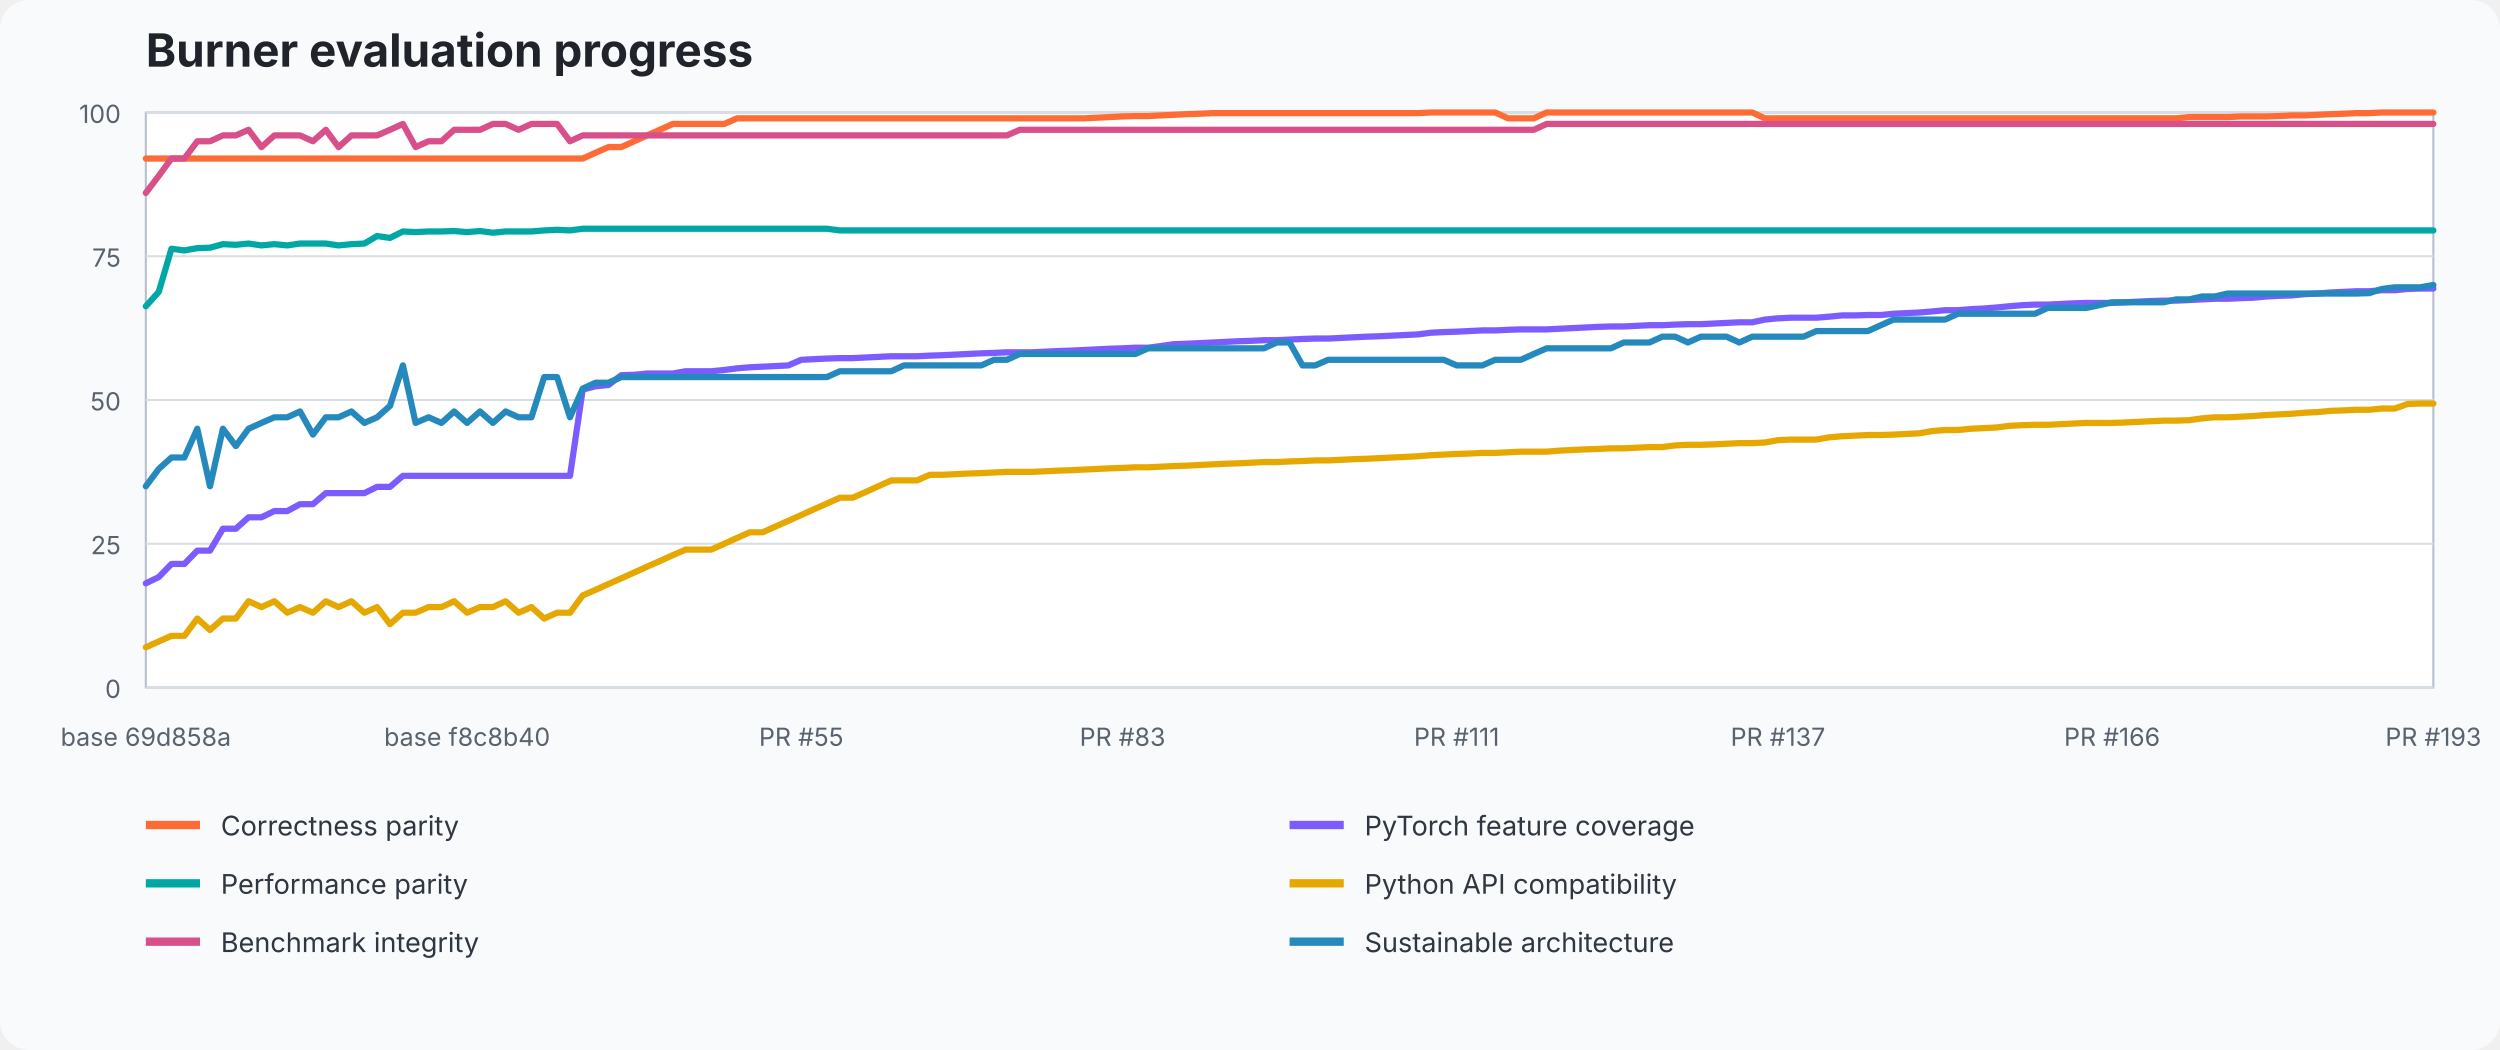
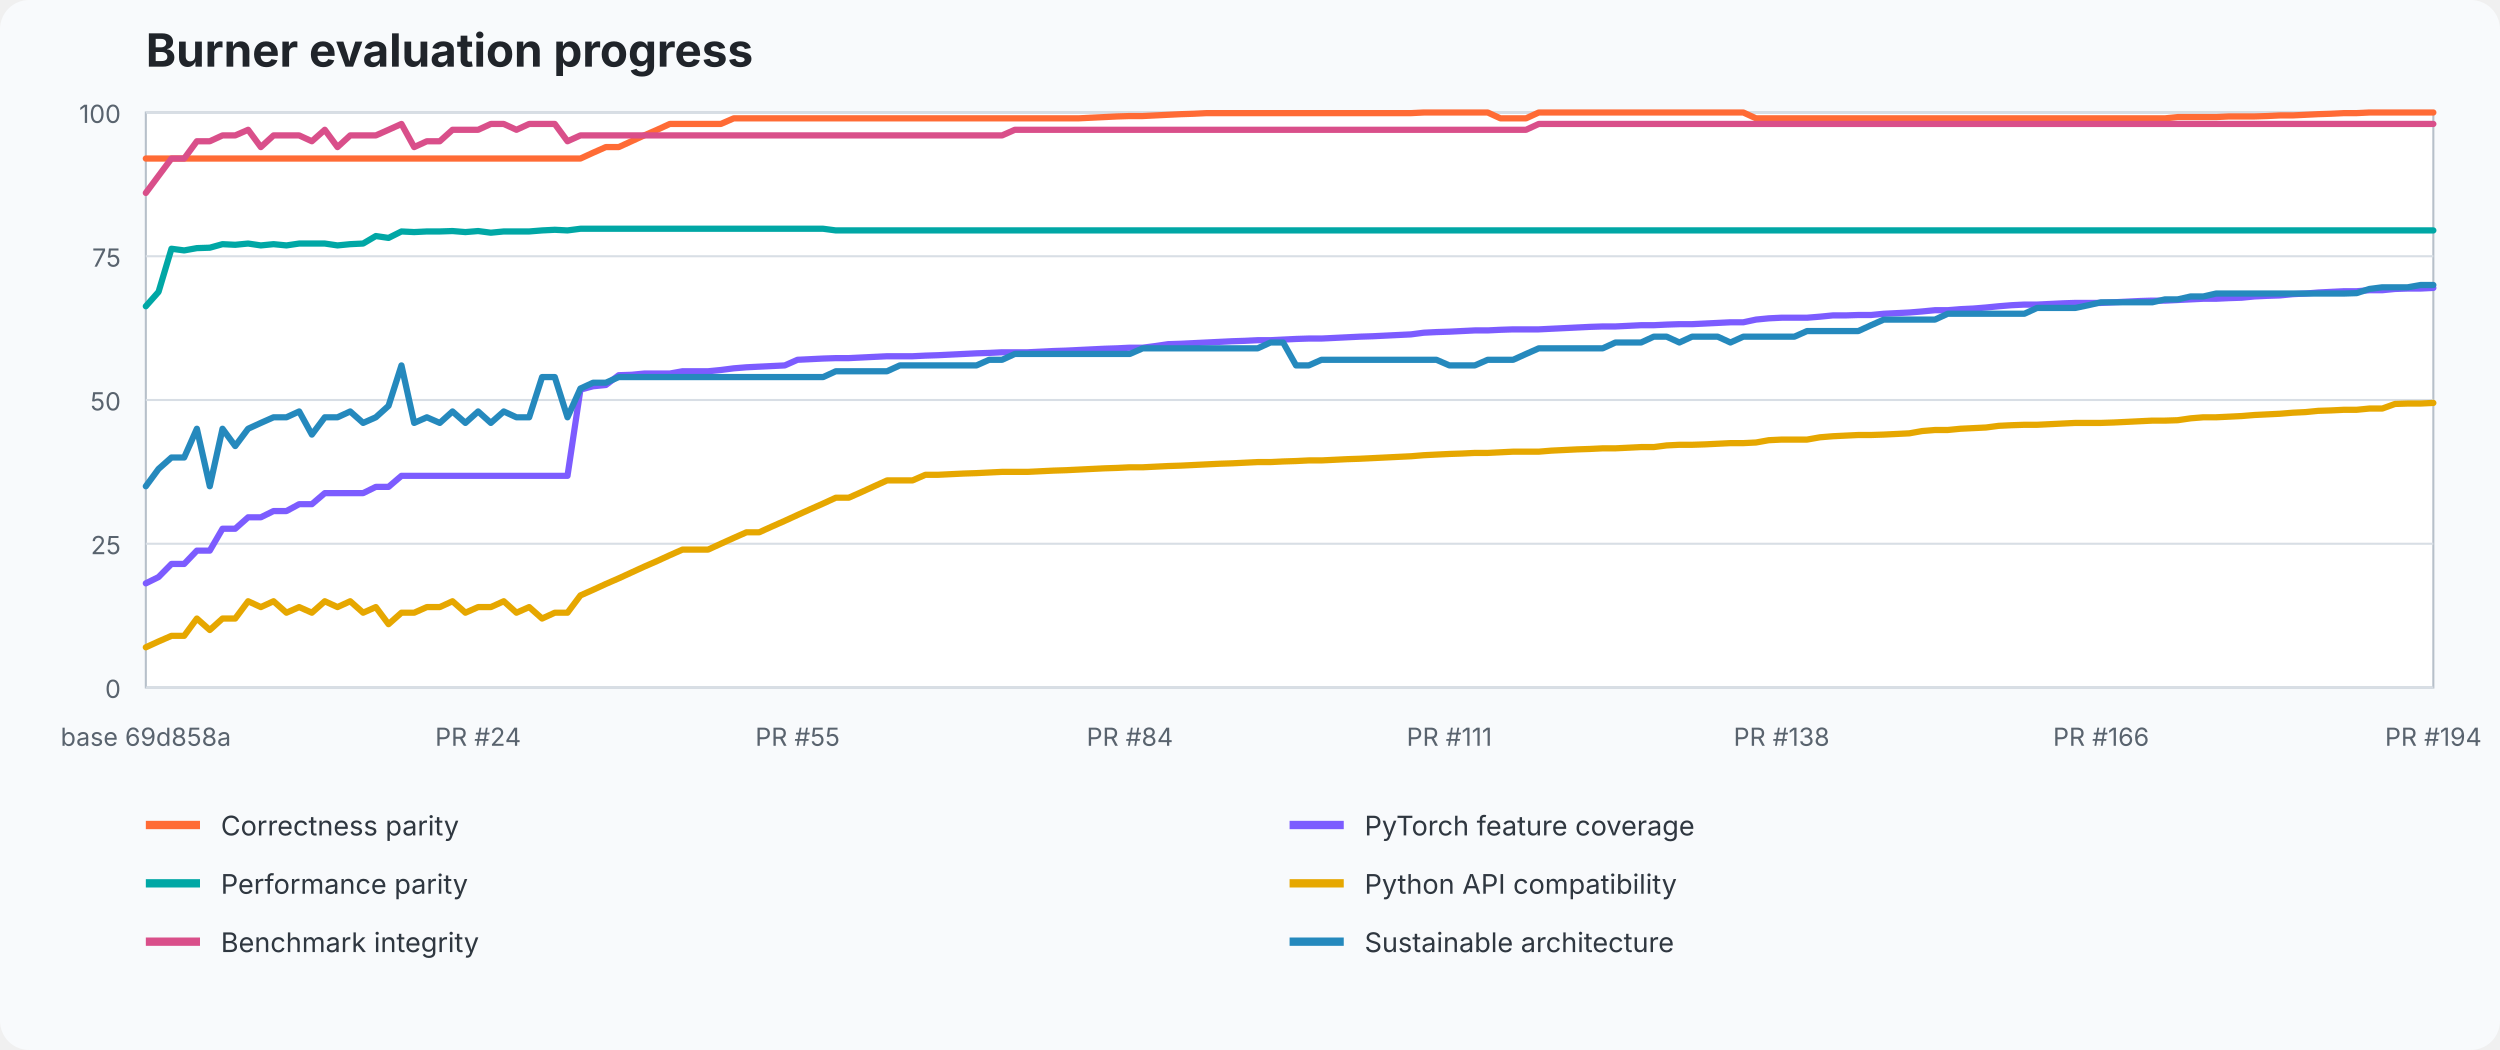
<svg xmlns="http://www.w3.org/2000/svg" width="1200" height="504" viewBox="0 0 1200 504" role="img" aria-labelledby="title desc">
  <style>text{font-family:ui-sans-serif,system-ui,-apple-system,BlinkMacSystemFont,"Segoe UI",sans-serif}.title{font-size:22px;font-weight:700;fill:#20242a}.axis{font-size:12px;fill:#59636e}.legend{font-size:13px;fill:#2f3740}.grid{stroke:#d8dee5;stroke-width:1}.plot{fill:#fff;stroke:#b7c0ca}</style>
  <rect width="100%" height="100%" fill="#f8fafc" rx="14" />
  <text x="70" y="32" class="title">Burner evaluation progress</text>
  <rect x="70" y="54" width="1098" height="276" class="plot" />
  <line x1="70" y1="330" x2="1168" y2="330" class="grid" />
  <text x="58" y="335" text-anchor="end" class="axis">0</text>
  <line x1="70" y1="261" x2="1168" y2="261" class="grid" />
  <text x="58" y="266" text-anchor="end" class="axis">25</text>
  <line x1="70" y1="192" x2="1168" y2="192" class="grid" />
  <text x="58" y="197" text-anchor="end" class="axis">50</text>
  <line x1="70" y1="123" x2="1168" y2="123" class="grid" />
  <text x="58" y="128" text-anchor="end" class="axis">75</text>
  <line x1="70" y1="54" x2="1168" y2="54" class="grid" />
  <text x="58" y="59" text-anchor="end" class="axis">100</text>
-   <polyline points="70.0,76.1 76.2,76.1 82.3,76.1 88.5,76.1 94.7,76.1 100.8,76.1 107.0,76.1 113.2,76.1 119.3,76.1 125.5,76.1 131.7,76.1 137.9,76.1 144.0,76.1 150.2,76.1 156.4,76.1 162.5,76.1 168.7,76.1 174.9,76.1 181.0,76.1 187.2,76.1 193.4,76.1 199.5,76.1 205.7,76.1 211.9,76.1 218.0,76.1 224.2,76.1 230.4,76.1 236.6,76.1 242.7,76.1 248.9,76.1 255.1,76.1 261.2,76.1 267.4,76.1 273.6,76.1 279.7,76.1 285.9,73.3 292.1,70.6 298.2,70.6 304.4,67.8 310.6,65.0 316.7,62.3 322.9,59.5 329.1,59.5 335.2,59.5 341.4,59.5 347.6,59.5 353.8,56.8 359.9,56.8 366.1,56.8 372.3,56.8 378.4,56.8 384.6,56.8 390.8,56.8 396.9,56.8 403.1,56.8 409.3,56.8 415.4,56.8 421.6,56.8 427.8,56.8 433.9,56.8 440.1,56.8 446.3,56.8 452.4,56.8 458.6,56.8 464.8,56.8 471.0,56.8 477.1,56.8 483.3,56.8 489.5,56.8 495.6,56.8 501.8,56.8 508.0,56.8 514.1,56.8 520.3,56.8 526.5,56.5 532.6,56.2 538.8,55.9 545.0,55.7 551.1,55.7 557.3,55.4 563.5,55.1 569.7,54.8 575.8,54.6 582.0,54.3 588.2,54.3 594.3,54.3 600.5,54.3 606.7,54.3 612.8,54.3 619.0,54.3 625.2,54.3 631.3,54.3 637.5,54.3 643.7,54.3 649.8,54.3 656.0,54.3 662.2,54.3 668.3,54.3 674.5,54.3 680.7,54.3 686.9,54.0 693.0,54.0 699.2,54.0 705.4,54.0 711.5,54.0 717.7,54.0 723.9,56.8 730.0,56.8 736.2,56.8 742.4,54.0 748.5,54.0 754.7,54.0 760.9,54.0 767.0,54.0 773.2,54.0 779.4,54.0 785.6,54.0 791.7,54.0 797.9,54.0 804.1,54.0 810.2,54.0 816.4,54.0 822.6,54.0 828.7,54.0 834.9,54.0 841.1,54.0 847.2,56.8 853.4,56.8 859.6,56.8 865.7,56.8 871.9,56.8 878.1,56.8 884.2,56.8 890.4,56.8 896.6,56.8 902.8,56.8 908.9,56.8 915.1,56.8 921.3,56.8 927.4,56.8 933.6,56.8 939.8,56.8 945.9,56.8 952.1,56.8 958.3,56.8 964.4,56.8 970.6,56.8 976.8,56.8 982.9,56.8 989.1,56.8 995.3,56.8 1001.4,56.8 1007.6,56.8 1013.8,56.8 1020.0,56.8 1026.1,56.8 1032.3,56.8 1038.5,56.8 1044.6,56.8 1050.8,56.2 1057.0,56.2 1063.1,56.2 1069.3,56.2 1075.5,55.9 1081.6,55.9 1087.8,55.9 1094.0,55.7 1100.1,55.4 1106.3,55.4 1112.5,55.1 1118.7,54.8 1124.8,54.6 1131.0,54.3 1137.2,54.3 1143.3,54.0 1149.5,54.0 1155.7,54.0 1161.8,54.0 1168.0,54.0" fill="none" stroke="#ff6b35" stroke-width="3" stroke-linejoin="round" stroke-linecap="round" />
-   <polyline points="70.0,280.0 76.2,277.0 82.3,270.7 88.5,270.7 94.7,264.3 100.8,264.3 107.0,253.8 113.2,253.8 119.3,248.3 125.5,248.3 131.7,245.3 137.9,245.3 144.0,242.0 150.2,242.0 156.4,236.7 162.5,236.7 168.7,236.7 174.9,236.7 181.0,233.7 187.2,233.7 193.4,228.4 199.5,228.4 205.7,228.4 211.9,228.4 218.0,228.4 224.2,228.4 230.4,228.4 236.6,228.4 242.7,228.4 248.9,228.4 255.1,228.4 261.2,228.4 267.4,228.4 273.6,228.4 279.7,187.0 285.9,185.4 292.1,184.8 298.2,180.1 304.4,179.9 310.6,179.3 316.7,179.3 322.9,179.3 329.1,178.2 335.2,178.2 341.4,178.2 347.6,177.6 353.8,176.8 359.9,176.3 366.1,176.0 372.3,175.7 378.4,175.4 384.6,172.7 390.8,172.4 396.9,172.1 403.1,171.9 409.3,171.9 415.4,171.6 421.6,171.3 427.8,171.0 433.9,171.0 440.1,171.0 446.3,170.7 452.4,170.5 458.6,170.2 464.8,169.9 471.0,169.6 477.1,169.4 483.3,169.1 489.5,169.1 495.6,169.1 501.8,168.8 508.0,168.5 514.1,168.3 520.3,168.0 526.5,167.7 532.6,167.4 538.8,167.2 545.0,166.9 551.1,166.9 557.3,166.1 563.5,165.2 569.7,165.0 575.8,164.7 582.0,164.4 588.2,164.1 594.3,163.8 600.5,163.6 606.7,163.3 612.8,163.3 619.0,163.0 625.2,162.7 631.3,162.5 637.5,162.5 643.7,162.2 649.8,161.9 656.0,161.6 662.2,161.4 668.3,161.1 674.5,160.8 680.7,160.5 686.9,159.7 693.0,159.4 699.2,159.2 705.4,158.9 711.5,158.6 717.7,158.6 723.9,158.3 730.0,158.1 736.2,158.1 742.4,158.1 748.5,157.8 754.7,157.5 760.9,157.2 767.0,156.9 773.2,156.7 779.4,156.7 785.6,156.4 791.7,156.1 797.9,156.1 804.1,155.8 810.2,155.6 816.4,155.6 822.6,155.3 828.7,155.0 834.9,154.7 841.1,154.7 847.2,153.4 853.4,152.8 859.6,152.5 865.7,152.5 871.9,152.5 878.1,152.0 884.2,151.4 890.4,151.4 896.6,151.2 902.8,151.2 908.9,150.6 915.1,150.3 921.3,150.0 927.4,149.5 933.6,148.9 939.8,148.9 945.9,148.4 952.1,148.1 958.3,147.6 964.4,147.0 970.6,146.5 976.8,146.2 982.9,146.2 989.1,145.9 995.3,145.6 1001.4,145.4 1007.6,145.4 1013.8,145.4 1020.0,145.1 1026.1,144.8 1032.3,144.5 1038.5,144.3 1044.6,144.3 1050.8,144.0 1057.0,143.7 1063.1,143.4 1069.3,143.4 1075.5,143.1 1081.6,142.9 1087.8,142.3 1094.0,142.0 1100.1,141.8 1106.3,141.2 1112.5,140.9 1118.7,140.4 1124.8,140.1 1131.0,139.8 1137.2,139.8 1143.3,139.3 1149.5,139.3 1155.7,138.7 1161.8,138.5 1168.0,138.5" fill="none" stroke="#7c5cff" stroke-width="3" stroke-linejoin="round" stroke-linecap="round" />
-   <polyline points="70.0,147.0 76.2,140.1 82.3,119.4 88.5,120.2 94.7,119.1 100.8,118.9 107.0,117.2 113.2,117.5 119.3,116.9 125.5,117.8 131.7,117.2 137.9,117.8 144.0,116.9 150.2,116.9 156.4,116.9 162.5,117.8 168.7,117.2 174.9,116.9 181.0,113.3 187.2,114.2 193.4,111.1 199.5,111.4 205.7,111.1 211.9,111.1 218.0,110.9 224.2,111.4 230.4,110.9 236.6,111.7 242.7,111.1 248.9,111.1 255.1,111.1 261.2,110.6 267.4,110.3 273.6,110.6 279.7,109.8 285.9,109.8 292.1,109.8 298.2,109.8 304.4,109.8 310.6,109.8 316.7,109.8 322.9,109.8 329.1,109.8 335.2,109.8 341.4,109.8 347.6,109.8 353.8,109.8 359.9,109.8 366.1,109.8 372.3,109.8 378.4,109.8 384.6,109.8 390.8,109.8 396.9,109.8 403.1,110.6 409.3,110.6 415.4,110.6 421.6,110.6 427.8,110.6 433.9,110.6 440.1,110.6 446.3,110.6 452.4,110.6 458.6,110.6 464.8,110.6 471.0,110.6 477.1,110.6 483.3,110.6 489.5,110.6 495.6,110.6 501.8,110.6 508.0,110.6 514.1,110.6 520.3,110.6 526.5,110.6 532.6,110.6 538.8,110.6 545.0,110.6 551.1,110.6 557.3,110.6 563.5,110.6 569.7,110.6 575.8,110.6 582.0,110.6 588.2,110.6 594.3,110.6 600.5,110.6 606.7,110.6 612.8,110.6 619.0,110.6 625.2,110.6 631.3,110.6 637.5,110.6 643.7,110.6 649.8,110.6 656.0,110.6 662.2,110.6 668.3,110.6 674.5,110.6 680.7,110.6 686.9,110.6 693.0,110.6 699.2,110.6 705.4,110.6 711.5,110.6 717.7,110.6 723.9,110.6 730.0,110.6 736.2,110.6 742.4,110.6 748.5,110.6 754.7,110.6 760.9,110.6 767.0,110.6 773.2,110.6 779.4,110.6 785.6,110.6 791.7,110.6 797.9,110.6 804.1,110.6 810.2,110.6 816.4,110.6 822.6,110.6 828.7,110.6 834.9,110.6 841.1,110.6 847.2,110.6 853.4,110.6 859.6,110.6 865.7,110.6 871.9,110.6 878.1,110.6 884.2,110.6 890.4,110.6 896.6,110.6 902.8,110.6 908.9,110.6 915.1,110.6 921.3,110.6 927.4,110.6 933.6,110.6 939.8,110.6 945.9,110.6 952.1,110.6 958.3,110.6 964.4,110.6 970.6,110.6 976.8,110.6 982.9,110.6 989.1,110.6 995.3,110.6 1001.4,110.6 1007.6,110.6 1013.8,110.6 1020.0,110.6 1026.1,110.6 1032.3,110.6 1038.5,110.6 1044.6,110.6 1050.8,110.6 1057.0,110.6 1063.1,110.6 1069.3,110.6 1075.5,110.6 1081.6,110.6 1087.8,110.6 1094.0,110.6 1100.1,110.6 1106.3,110.6 1112.5,110.6 1118.7,110.6 1124.8,110.6 1131.0,110.6 1137.2,110.6 1143.3,110.6 1149.5,110.6 1155.7,110.6 1161.8,110.6 1168.0,110.6" fill="none" stroke="#00a7a5" stroke-width="3" stroke-linejoin="round" stroke-linecap="round" />
-   <polyline points="70.0,310.7 76.2,307.9 82.3,305.2 88.5,305.2 94.7,296.9 100.8,302.4 107.0,296.9 113.2,296.9 119.3,288.6 125.5,291.4 131.7,288.6 137.9,294.1 144.0,291.4 150.2,294.1 156.4,288.6 162.5,291.4 168.7,288.6 174.9,294.1 181.0,291.4 187.2,299.6 193.4,294.1 199.5,294.1 205.7,291.4 211.9,291.4 218.0,288.6 224.2,294.1 230.4,291.4 236.6,291.4 242.7,288.6 248.9,294.1 255.1,291.4 261.2,296.9 267.4,294.1 273.6,294.1 279.7,285.8 285.9,283.1 292.1,280.3 298.2,277.6 304.4,274.8 310.6,272.0 316.7,269.3 322.9,266.5 329.1,263.8 335.2,263.8 341.4,263.8 347.6,261.0 353.8,258.2 359.9,255.5 366.1,255.5 372.3,252.7 378.4,250.0 384.6,247.2 390.8,244.4 396.9,241.7 403.1,238.9 409.3,238.9 415.4,236.2 421.6,233.4 427.8,230.6 433.9,230.6 440.1,230.6 446.3,227.9 452.4,227.9 458.6,227.6 464.8,227.3 471.0,227.1 477.1,226.8 483.3,226.5 489.5,226.5 495.6,226.5 501.8,226.2 508.0,225.9 514.1,225.7 520.3,225.4 526.5,225.1 532.6,224.8 538.8,224.6 545.0,224.3 551.1,224.3 557.3,224.0 563.5,223.7 569.7,223.5 575.8,223.2 582.0,222.9 588.2,222.6 594.3,222.4 600.5,222.1 606.7,221.8 612.8,221.8 619.0,221.5 625.2,221.3 631.3,221.0 637.5,221.0 643.7,220.7 649.8,220.4 656.0,220.2 662.2,219.9 668.3,219.6 674.5,219.3 680.7,219.0 686.9,218.5 693.0,218.2 699.2,217.9 705.4,217.7 711.5,217.4 717.7,217.4 723.9,217.1 730.0,216.8 736.2,216.8 742.4,216.8 748.5,216.3 754.7,216.0 760.9,215.7 767.0,215.5 773.2,215.2 779.4,215.2 785.6,214.9 791.7,214.6 797.9,214.6 804.1,213.8 810.2,213.5 816.4,213.5 822.6,213.3 828.7,213.0 834.9,212.7 841.1,212.7 847.2,212.4 853.4,211.3 859.6,211.0 865.7,211.0 871.9,211.0 878.1,209.9 884.2,209.4 890.4,209.1 896.6,208.8 902.8,208.8 908.9,208.6 915.1,208.3 921.3,208.0 927.4,206.9 933.6,206.4 939.8,206.4 945.9,205.8 952.1,205.5 958.3,205.2 964.4,204.4 970.6,204.1 976.8,203.9 982.9,203.9 989.1,203.6 995.3,203.3 1001.4,203.0 1007.6,203.0 1013.8,203.0 1020.0,202.8 1026.1,202.5 1032.3,202.2 1038.5,201.9 1044.6,201.9 1050.8,201.7 1057.0,200.8 1063.1,200.3 1069.3,200.3 1075.5,200.0 1081.6,199.7 1087.8,199.2 1094.0,198.9 1100.1,198.6 1106.3,198.1 1112.5,197.8 1118.7,197.2 1124.8,197.0 1131.0,196.7 1137.2,196.7 1143.3,196.1 1149.5,196.1 1155.7,193.9 1161.8,193.7 1168.0,193.7" fill="none" stroke="#e6a700" stroke-width="3" stroke-linejoin="round" stroke-linecap="round" />
-   <polyline points="70.0,92.6 76.2,84.4 82.3,76.1 88.5,76.1 94.7,67.8 100.8,67.8 107.0,65.0 113.2,65.0 119.3,62.3 125.5,70.6 131.7,65.0 137.9,65.0 144.0,65.0 150.2,67.8 156.4,62.3 162.5,70.6 168.7,65.0 174.9,65.0 181.0,65.0 187.2,62.3 193.4,59.5 199.5,70.6 205.7,67.8 211.9,67.8 218.0,62.3 224.2,62.3 230.4,62.3 236.6,59.5 242.7,59.5 248.9,62.3 255.1,59.5 261.2,59.5 267.4,59.5 273.6,67.8 279.7,65.0 285.9,65.0 292.1,65.0 298.2,65.0 304.4,65.0 310.6,65.0 316.7,65.0 322.9,65.0 329.1,65.0 335.2,65.0 341.4,65.0 347.6,65.0 353.8,65.0 359.9,65.0 366.1,65.0 372.3,65.0 378.4,65.0 384.6,65.0 390.8,65.0 396.9,65.0 403.1,65.0 409.3,65.0 415.4,65.0 421.6,65.0 427.8,65.0 433.9,65.0 440.1,65.0 446.3,65.0 452.4,65.0 458.6,65.0 464.8,65.0 471.0,65.0 477.1,65.0 483.3,65.0 489.5,62.3 495.6,62.3 501.8,62.3 508.0,62.3 514.1,62.3 520.3,62.3 526.5,62.3 532.6,62.3 538.8,62.3 545.0,62.3 551.1,62.3 557.3,62.3 563.5,62.3 569.7,62.3 575.8,62.3 582.0,62.3 588.2,62.3 594.3,62.3 600.5,62.3 606.7,62.3 612.8,62.3 619.0,62.3 625.2,62.3 631.3,62.3 637.5,62.3 643.7,62.3 649.8,62.3 656.0,62.3 662.2,62.3 668.3,62.3 674.5,62.3 680.7,62.3 686.9,62.3 693.0,62.3 699.2,62.3 705.4,62.3 711.5,62.3 717.7,62.3 723.9,62.3 730.0,62.3 736.2,62.3 742.4,59.5 748.5,59.5 754.7,59.5 760.9,59.5 767.0,59.5 773.2,59.5 779.4,59.5 785.6,59.5 791.7,59.5 797.9,59.5 804.1,59.5 810.2,59.5 816.4,59.5 822.6,59.5 828.7,59.5 834.9,59.5 841.1,59.5 847.2,59.5 853.4,59.5 859.6,59.5 865.7,59.5 871.9,59.5 878.1,59.5 884.2,59.5 890.4,59.5 896.6,59.5 902.8,59.5 908.9,59.5 915.1,59.5 921.3,59.5 927.4,59.5 933.6,59.5 939.8,59.5 945.9,59.5 952.1,59.5 958.3,59.5 964.4,59.5 970.6,59.5 976.8,59.5 982.9,59.5 989.1,59.5 995.3,59.5 1001.4,59.5 1007.6,59.5 1013.8,59.5 1020.0,59.5 1026.1,59.5 1032.3,59.5 1038.5,59.5 1044.6,59.5 1050.8,59.5 1057.0,59.5 1063.1,59.5 1069.3,59.5 1075.5,59.5 1081.6,59.5 1087.8,59.5 1094.0,59.5 1100.1,59.5 1106.3,59.5 1112.5,59.5 1118.7,59.5 1124.8,59.5 1131.0,59.5 1137.2,59.5 1143.3,59.5 1149.5,59.5 1155.7,59.5 1161.8,59.5 1168.0,59.5" fill="none" stroke="#d94f8a" stroke-width="3" stroke-linejoin="round" stroke-linecap="round" />
-   <polyline points="70.0,233.4 76.2,225.1 82.3,219.6 88.5,219.6 94.7,205.8 100.8,233.4 107.0,205.8 113.2,214.1 119.3,205.8 125.5,203.0 131.7,200.3 137.9,200.3 144.0,197.5 150.2,208.6 156.4,200.3 162.5,200.3 168.7,197.5 174.9,203.0 181.0,200.3 187.2,194.8 193.4,175.4 199.5,203.0 205.7,200.3 211.9,203.0 218.0,197.5 224.2,203.0 230.4,197.5 236.6,203.0 242.7,197.5 248.9,200.3 255.1,200.3 261.2,181.0 267.4,181.0 273.6,200.3 279.7,186.5 285.9,183.7 292.1,183.7 298.2,181.0 304.4,181.0 310.6,181.0 316.7,181.0 322.9,181.0 329.1,181.0 335.2,181.0 341.4,181.0 347.6,181.0 353.8,181.0 359.9,181.0 366.1,181.0 372.3,181.0 378.4,181.0 384.6,181.0 390.8,181.0 396.9,181.0 403.1,178.2 409.3,178.2 415.4,178.2 421.6,178.2 427.8,178.2 433.9,175.4 440.1,175.4 446.3,175.4 452.4,175.4 458.6,175.4 464.8,175.4 471.0,175.4 477.1,172.7 483.3,172.7 489.5,169.9 495.6,169.9 501.8,169.9 508.0,169.9 514.1,169.9 520.3,169.9 526.5,169.9 532.6,169.9 538.8,169.9 545.0,169.9 551.1,167.2 557.3,167.2 563.5,167.2 569.7,167.2 575.8,167.2 582.0,167.2 588.2,167.2 594.3,167.2 600.5,167.2 606.7,167.2 612.8,164.4 619.0,164.4 625.2,175.4 631.3,175.4 637.5,172.7 643.7,172.7 649.8,172.7 656.0,172.7 662.2,172.7 668.3,172.7 674.5,172.7 680.7,172.7 686.9,172.7 693.0,172.7 699.2,175.4 705.4,175.4 711.5,175.4 717.7,172.7 723.9,172.7 730.0,172.7 736.2,169.9 742.4,167.2 748.5,167.2 754.7,167.2 760.9,167.2 767.0,167.2 773.2,167.2 779.4,164.4 785.6,164.4 791.7,164.4 797.9,161.6 804.1,161.6 810.2,164.4 816.4,161.6 822.6,161.6 828.7,161.6 834.9,164.4 841.1,161.6 847.2,161.6 853.4,161.6 859.6,161.6 865.7,161.6 871.9,158.9 878.1,158.9 884.2,158.9 890.4,158.9 896.6,158.9 902.8,156.1 908.9,153.4 915.1,153.4 921.3,153.4 927.4,153.4 933.6,153.4 939.8,150.6 945.9,150.6 952.1,150.6 958.3,150.6 964.4,150.6 970.6,150.6 976.8,150.6 982.9,147.8 989.1,147.8 995.3,147.8 1001.4,147.8 1007.6,146.5 1013.8,145.1 1020.0,145.1 1026.1,145.1 1032.3,145.1 1038.5,145.1 1044.6,143.7 1050.8,143.7 1057.0,142.3 1063.1,142.3 1069.3,140.9 1075.5,140.9 1081.6,140.9 1087.8,140.9 1094.0,140.9 1100.1,140.9 1106.3,140.9 1112.5,140.9 1118.7,140.9 1124.8,140.9 1131.0,140.9 1137.2,140.7 1143.3,138.7 1149.5,137.9 1155.7,137.9 1161.8,137.9 1168.0,136.8" fill="none" stroke="#2589bd" stroke-width="3" stroke-linejoin="round" stroke-linecap="round" />
+   <polyline points="70.0,76.1 76.1,76.1 82.3,76.1 88.4,76.1 94.5,76.1 100.7,76.1 106.8,76.1 112.9,76.1 119.1,76.1 125.2,76.1 131.3,76.1 137.5,76.1 143.6,76.1 149.7,76.1 155.9,76.1 162.0,76.1 168.1,76.1 174.3,76.1 180.4,76.1 186.5,76.1 192.7,76.1 198.8,76.1 204.9,76.1 211.1,76.1 217.2,76.1 223.4,76.1 229.5,76.1 235.6,76.1 241.8,76.1 247.9,76.1 254.0,76.1 260.2,76.1 266.3,76.1 272.4,76.1 278.6,76.1 284.7,73.3 290.8,70.6 297.0,70.6 303.1,67.8 309.2,65.0 315.4,62.3 321.5,59.5 327.6,59.5 333.8,59.5 339.9,59.5 346.0,59.5 352.2,56.8 358.3,56.8 364.4,56.8 370.6,56.8 376.7,56.8 382.8,56.8 389.0,56.8 395.1,56.8 401.2,56.8 407.4,56.8 413.5,56.8 419.6,56.8 425.8,56.8 431.9,56.8 438.0,56.8 444.2,56.8 450.3,56.8 456.4,56.8 462.6,56.8 468.7,56.8 474.8,56.8 481.0,56.8 487.1,56.8 493.3,56.8 499.4,56.8 505.5,56.8 511.7,56.8 517.8,56.8 523.9,56.5 530.1,56.2 536.2,55.9 542.3,55.7 548.5,55.7 554.6,55.4 560.7,55.1 566.9,54.8 573.0,54.6 579.1,54.3 585.3,54.3 591.4,54.3 597.5,54.3 603.7,54.3 609.8,54.3 615.9,54.3 622.1,54.3 628.2,54.3 634.3,54.3 640.5,54.3 646.6,54.3 652.7,54.3 658.9,54.3 665.0,54.3 671.1,54.3 677.3,54.3 683.4,54.0 689.5,54.0 695.7,54.0 701.8,54.0 707.9,54.0 714.1,54.0 720.2,56.8 726.3,56.8 732.5,56.8 738.6,54.0 744.7,54.0 750.9,54.0 757.0,54.0 763.2,54.0 769.3,54.0 775.4,54.0 781.6,54.0 787.7,54.0 793.8,54.0 800.0,54.0 806.1,54.0 812.2,54.0 818.4,54.0 824.5,54.0 830.6,54.0 836.8,54.0 842.9,56.8 849.0,56.8 855.2,56.8 861.3,56.8 867.4,56.8 873.6,56.8 879.7,56.8 885.8,56.8 892.0,56.8 898.1,56.8 904.2,56.8 910.4,56.8 916.5,56.8 922.6,56.8 928.8,56.8 934.9,56.8 941.0,56.8 947.2,56.8 953.3,56.8 959.4,56.8 965.6,56.8 971.7,56.8 977.8,56.8 984.0,56.8 990.1,56.8 996.2,56.8 1002.4,56.8 1008.5,56.8 1014.6,56.8 1020.8,56.8 1026.9,56.8 1033.1,56.8 1039.2,56.8 1045.3,56.2 1051.5,56.2 1057.6,56.2 1063.7,56.2 1069.9,55.9 1076.0,55.9 1082.1,55.9 1088.3,55.7 1094.4,55.4 1100.5,55.4 1106.7,55.1 1112.8,54.8 1118.9,54.6 1125.1,54.3 1131.2,54.3 1137.3,54.0 1143.5,54.0 1149.6,54.0 1155.7,54.0 1161.9,54.0 1168.0,54.0" fill="none" stroke="#ff6b35" stroke-width="3" stroke-linejoin="round" stroke-linecap="round" />
+   <polyline points="70.0,280.0 76.1,277.0 82.3,270.7 88.4,270.7 94.5,264.3 100.7,264.3 106.8,253.8 112.9,253.8 119.1,248.3 125.2,248.3 131.3,245.3 137.5,245.3 143.6,242.0 149.7,242.0 155.9,236.7 162.0,236.7 168.1,236.7 174.3,236.7 180.4,233.7 186.5,233.7 192.7,228.4 198.8,228.4 204.9,228.4 211.1,228.4 217.2,228.4 223.4,228.4 229.5,228.4 235.6,228.4 241.8,228.4 247.9,228.4 254.0,228.4 260.2,228.4 266.3,228.4 272.4,228.4 278.6,187.0 284.7,185.4 290.8,184.8 297.0,180.1 303.1,179.9 309.2,179.3 315.4,179.3 321.5,179.3 327.6,178.2 333.8,178.2 339.9,178.2 346.0,177.6 352.2,176.8 358.3,176.3 364.4,176.0 370.6,175.7 376.7,175.4 382.8,172.7 389.0,172.4 395.1,172.1 401.2,171.9 407.4,171.9 413.5,171.6 419.6,171.3 425.8,171.0 431.9,171.0 438.0,171.0 444.2,170.7 450.3,170.5 456.4,170.2 462.6,169.9 468.7,169.6 474.8,169.4 481.0,169.1 487.1,169.1 493.3,169.1 499.4,168.8 505.5,168.5 511.7,168.3 517.8,168.0 523.9,167.7 530.1,167.4 536.2,167.2 542.3,166.9 548.5,166.9 554.6,166.1 560.7,165.2 566.9,165.0 573.0,164.7 579.1,164.4 585.3,164.1 591.4,163.8 597.5,163.6 603.7,163.3 609.8,163.3 615.9,163.0 622.1,162.7 628.2,162.5 634.3,162.5 640.5,162.2 646.6,161.9 652.7,161.6 658.9,161.4 665.0,161.1 671.1,160.8 677.3,160.5 683.4,159.7 689.5,159.4 695.7,159.2 701.8,158.9 707.9,158.6 714.1,158.6 720.2,158.3 726.3,158.1 732.5,158.1 738.6,158.1 744.7,157.8 750.9,157.5 757.0,157.2 763.2,156.9 769.3,156.7 775.4,156.7 781.6,156.4 787.7,156.1 793.8,156.1 800.0,155.8 806.1,155.6 812.2,155.6 818.4,155.3 824.5,155.0 830.6,154.7 836.8,154.7 842.9,153.4 849.0,152.8 855.2,152.5 861.3,152.5 867.4,152.5 873.6,152.0 879.7,151.4 885.8,151.4 892.0,151.2 898.1,151.2 904.2,150.6 910.4,150.3 916.5,150.0 922.6,149.5 928.8,148.9 934.9,148.9 941.0,148.4 947.2,148.1 953.3,147.6 959.4,147.0 965.6,146.5 971.7,146.2 977.8,146.2 984.0,145.9 990.1,145.6 996.2,145.4 1002.4,145.4 1008.5,145.4 1014.6,145.1 1020.8,144.8 1026.9,144.5 1033.1,144.3 1039.2,144.3 1045.3,144.0 1051.5,143.7 1057.6,143.4 1063.7,143.4 1069.9,143.1 1076.0,142.9 1082.1,142.3 1088.3,142.0 1094.4,141.8 1100.5,141.2 1106.7,140.9 1112.8,140.4 1118.9,140.1 1125.1,139.8 1131.2,139.8 1137.3,139.3 1143.5,139.3 1149.6,138.7 1155.7,138.5 1161.9,138.5 1168.0,138.2" fill="none" stroke="#7c5cff" stroke-width="3" stroke-linejoin="round" stroke-linecap="round" />
+   <polyline points="70.0,147.0 76.1,140.1 82.3,119.4 88.4,120.2 94.5,119.1 100.7,118.9 106.8,117.2 112.9,117.5 119.1,116.9 125.2,117.8 131.3,117.2 137.5,117.8 143.6,116.9 149.7,116.9 155.9,116.9 162.0,117.8 168.1,117.2 174.3,116.9 180.4,113.3 186.5,114.2 192.7,111.1 198.8,111.4 204.9,111.1 211.1,111.1 217.2,110.9 223.4,111.4 229.5,110.9 235.6,111.7 241.8,111.1 247.9,111.1 254.0,111.1 260.2,110.6 266.3,110.3 272.4,110.6 278.6,109.8 284.7,109.8 290.8,109.8 297.0,109.8 303.1,109.8 309.2,109.8 315.4,109.8 321.5,109.8 327.6,109.8 333.8,109.8 339.9,109.8 346.0,109.8 352.2,109.8 358.3,109.8 364.4,109.8 370.6,109.8 376.7,109.8 382.8,109.8 389.0,109.8 395.1,109.8 401.2,110.6 407.4,110.6 413.5,110.6 419.6,110.6 425.8,110.6 431.9,110.6 438.0,110.6 444.2,110.6 450.3,110.6 456.4,110.6 462.6,110.6 468.7,110.6 474.8,110.6 481.0,110.6 487.1,110.6 493.3,110.6 499.4,110.6 505.5,110.6 511.7,110.6 517.8,110.6 523.9,110.6 530.1,110.6 536.2,110.6 542.3,110.6 548.5,110.6 554.6,110.6 560.7,110.6 566.9,110.6 573.0,110.6 579.1,110.6 585.3,110.6 591.4,110.6 597.5,110.6 603.7,110.6 609.8,110.6 615.9,110.6 622.1,110.6 628.2,110.6 634.3,110.6 640.5,110.6 646.6,110.6 652.7,110.6 658.9,110.6 665.0,110.6 671.1,110.6 677.3,110.6 683.4,110.6 689.5,110.6 695.7,110.6 701.8,110.6 707.9,110.6 714.1,110.6 720.2,110.6 726.3,110.6 732.5,110.6 738.6,110.6 744.7,110.6 750.9,110.6 757.0,110.6 763.2,110.6 769.3,110.6 775.4,110.6 781.6,110.6 787.7,110.6 793.8,110.6 800.0,110.6 806.1,110.6 812.2,110.6 818.4,110.6 824.5,110.6 830.6,110.6 836.8,110.6 842.9,110.6 849.0,110.6 855.2,110.6 861.3,110.6 867.4,110.6 873.6,110.6 879.7,110.6 885.8,110.6 892.0,110.6 898.1,110.6 904.2,110.6 910.4,110.6 916.5,110.6 922.6,110.6 928.8,110.6 934.9,110.6 941.0,110.6 947.2,110.6 953.3,110.6 959.4,110.6 965.6,110.6 971.7,110.6 977.8,110.6 984.0,110.6 990.1,110.6 996.2,110.6 1002.4,110.6 1008.5,110.6 1014.6,110.6 1020.8,110.6 1026.9,110.6 1033.1,110.6 1039.2,110.6 1045.3,110.6 1051.5,110.6 1057.6,110.6 1063.7,110.6 1069.9,110.6 1076.0,110.6 1082.1,110.6 1088.3,110.6 1094.4,110.6 1100.5,110.6 1106.7,110.6 1112.8,110.6 1118.9,110.6 1125.1,110.6 1131.2,110.6 1137.3,110.6 1143.5,110.6 1149.6,110.6 1155.7,110.6 1161.9,110.6 1168.0,110.6" fill="none" stroke="#00a7a5" stroke-width="3" stroke-linejoin="round" stroke-linecap="round" />
+   <polyline points="70.0,310.7 76.1,307.9 82.3,305.2 88.4,305.2 94.5,296.9 100.7,302.4 106.8,296.9 112.9,296.9 119.1,288.6 125.2,291.4 131.3,288.6 137.5,294.1 143.6,291.4 149.7,294.1 155.9,288.6 162.0,291.4 168.1,288.6 174.3,294.1 180.4,291.4 186.5,299.6 192.7,294.1 198.8,294.1 204.9,291.4 211.1,291.4 217.2,288.6 223.4,294.1 229.5,291.4 235.6,291.4 241.8,288.6 247.9,294.1 254.0,291.4 260.2,296.9 266.3,294.1 272.4,294.1 278.6,285.8 284.7,283.1 290.8,280.3 297.0,277.6 303.1,274.8 309.2,272.0 315.4,269.3 321.5,266.5 327.6,263.8 333.8,263.8 339.9,263.8 346.0,261.0 352.2,258.2 358.3,255.5 364.4,255.5 370.6,252.7 376.7,250.0 382.8,247.2 389.0,244.4 395.1,241.7 401.2,238.9 407.4,238.9 413.5,236.2 419.6,233.4 425.8,230.6 431.9,230.6 438.0,230.6 444.2,227.9 450.3,227.9 456.4,227.6 462.6,227.3 468.7,227.1 474.8,226.8 481.0,226.5 487.1,226.5 493.3,226.5 499.4,226.2 505.5,225.9 511.7,225.7 517.8,225.4 523.9,225.1 530.1,224.8 536.2,224.6 542.3,224.3 548.5,224.3 554.6,224.0 560.7,223.7 566.9,223.5 573.0,223.2 579.1,222.9 585.3,222.6 591.4,222.4 597.5,222.1 603.7,221.8 609.8,221.8 615.9,221.5 622.1,221.3 628.2,221.0 634.3,221.0 640.5,220.7 646.6,220.4 652.7,220.2 658.9,219.9 665.0,219.6 671.1,219.3 677.3,219.0 683.4,218.5 689.5,218.2 695.7,217.9 701.8,217.7 707.9,217.4 714.1,217.4 720.2,217.1 726.3,216.8 732.5,216.8 738.6,216.8 744.7,216.3 750.9,216.0 757.0,215.7 763.2,215.5 769.3,215.2 775.4,215.2 781.6,214.9 787.7,214.6 793.8,214.6 800.0,213.8 806.1,213.5 812.2,213.5 818.4,213.3 824.5,213.0 830.6,212.7 836.8,212.7 842.9,212.4 849.0,211.3 855.2,211.0 861.3,211.0 867.4,211.0 873.6,209.9 879.7,209.4 885.8,209.1 892.0,208.8 898.1,208.8 904.2,208.6 910.4,208.3 916.5,208.0 922.6,206.9 928.8,206.4 934.9,206.4 941.0,205.8 947.2,205.5 953.3,205.2 959.4,204.4 965.6,204.1 971.7,203.9 977.8,203.9 984.0,203.6 990.1,203.3 996.2,203.0 1002.4,203.0 1008.5,203.0 1014.6,202.8 1020.8,202.5 1026.9,202.2 1033.1,201.9 1039.2,201.9 1045.3,201.7 1051.5,200.8 1057.6,200.3 1063.7,200.3 1069.9,200.0 1076.0,199.7 1082.1,199.2 1088.3,198.9 1094.4,198.6 1100.5,198.1 1106.7,197.8 1112.8,197.2 1118.9,197.0 1125.1,196.7 1131.2,196.7 1137.3,196.1 1143.5,196.1 1149.6,193.9 1155.7,193.7 1161.9,193.7 1168.0,193.4" fill="none" stroke="#e6a700" stroke-width="3" stroke-linejoin="round" stroke-linecap="round" />
+   <polyline points="70.0,92.6 76.1,84.4 82.3,76.1 88.4,76.1 94.5,67.8 100.7,67.8 106.8,65.0 112.9,65.0 119.1,62.3 125.2,70.6 131.3,65.0 137.5,65.0 143.6,65.0 149.7,67.8 155.9,62.3 162.0,70.6 168.1,65.0 174.3,65.0 180.4,65.0 186.5,62.3 192.7,59.5 198.8,70.6 204.9,67.8 211.1,67.8 217.2,62.3 223.4,62.3 229.5,62.3 235.6,59.5 241.8,59.5 247.9,62.3 254.0,59.5 260.2,59.5 266.3,59.5 272.4,67.8 278.6,65.0 284.7,65.0 290.8,65.0 297.0,65.0 303.1,65.0 309.2,65.0 315.4,65.0 321.5,65.0 327.6,65.0 333.8,65.0 339.9,65.0 346.0,65.0 352.2,65.0 358.3,65.0 364.4,65.0 370.6,65.0 376.7,65.0 382.8,65.0 389.0,65.0 395.1,65.0 401.2,65.0 407.4,65.0 413.5,65.0 419.6,65.0 425.8,65.0 431.9,65.0 438.0,65.0 444.2,65.0 450.3,65.0 456.4,65.0 462.6,65.0 468.7,65.0 474.8,65.0 481.0,65.0 487.1,62.3 493.3,62.3 499.4,62.3 505.5,62.3 511.7,62.3 517.8,62.3 523.9,62.3 530.1,62.3 536.2,62.3 542.3,62.3 548.5,62.3 554.6,62.3 560.7,62.3 566.9,62.3 573.0,62.3 579.1,62.3 585.3,62.3 591.4,62.3 597.5,62.3 603.7,62.3 609.8,62.3 615.9,62.3 622.1,62.3 628.2,62.3 634.3,62.3 640.5,62.3 646.6,62.3 652.7,62.3 658.9,62.3 665.0,62.3 671.1,62.3 677.3,62.3 683.4,62.3 689.5,62.3 695.7,62.3 701.8,62.3 707.9,62.3 714.1,62.3 720.2,62.3 726.3,62.3 732.5,62.3 738.6,59.5 744.7,59.5 750.9,59.5 757.0,59.5 763.2,59.5 769.3,59.5 775.4,59.5 781.6,59.5 787.7,59.5 793.8,59.5 800.0,59.5 806.1,59.5 812.2,59.5 818.4,59.5 824.5,59.5 830.6,59.5 836.8,59.5 842.9,59.5 849.0,59.5 855.2,59.5 861.3,59.5 867.4,59.5 873.6,59.5 879.7,59.5 885.8,59.5 892.0,59.5 898.1,59.5 904.2,59.5 910.4,59.5 916.5,59.5 922.6,59.5 928.8,59.5 934.9,59.5 941.0,59.5 947.2,59.5 953.3,59.5 959.4,59.5 965.6,59.5 971.7,59.5 977.8,59.5 984.0,59.5 990.1,59.5 996.2,59.5 1002.4,59.5 1008.5,59.5 1014.6,59.5 1020.8,59.5 1026.9,59.5 1033.1,59.5 1039.2,59.5 1045.3,59.5 1051.5,59.5 1057.6,59.5 1063.7,59.5 1069.9,59.5 1076.0,59.5 1082.1,59.5 1088.3,59.5 1094.4,59.5 1100.5,59.5 1106.7,59.5 1112.8,59.5 1118.9,59.5 1125.1,59.5 1131.2,59.5 1137.3,59.5 1143.5,59.5 1149.6,59.5 1155.7,59.5 1161.9,59.5 1168.0,59.5" fill="none" stroke="#d94f8a" stroke-width="3" stroke-linejoin="round" stroke-linecap="round" />
+   <polyline points="70.0,233.4 76.1,225.1 82.3,219.6 88.4,219.6 94.5,205.8 100.7,233.4 106.8,205.8 112.9,214.1 119.1,205.8 125.2,203.0 131.3,200.3 137.5,200.3 143.6,197.5 149.7,208.6 155.9,200.3 162.0,200.3 168.1,197.5 174.3,203.0 180.4,200.3 186.5,194.8 192.7,175.4 198.8,203.0 204.9,200.3 211.1,203.0 217.2,197.5 223.4,203.0 229.5,197.5 235.6,203.0 241.8,197.5 247.9,200.3 254.0,200.3 260.2,181.0 266.3,181.0 272.4,200.3 278.6,186.5 284.7,183.7 290.8,183.7 297.0,181.0 303.1,181.0 309.2,181.0 315.4,181.0 321.5,181.0 327.6,181.0 333.8,181.0 339.9,181.0 346.0,181.0 352.2,181.0 358.3,181.0 364.4,181.0 370.6,181.0 376.7,181.0 382.8,181.0 389.0,181.0 395.1,181.0 401.2,178.2 407.4,178.2 413.5,178.2 419.6,178.2 425.8,178.2 431.9,175.4 438.0,175.4 444.2,175.4 450.3,175.4 456.4,175.4 462.6,175.4 468.7,175.4 474.8,172.7 481.0,172.7 487.1,169.9 493.3,169.9 499.4,169.9 505.5,169.9 511.7,169.9 517.8,169.9 523.9,169.9 530.1,169.9 536.2,169.9 542.3,169.9 548.5,167.2 554.6,167.2 560.7,167.2 566.9,167.2 573.0,167.2 579.1,167.2 585.3,167.2 591.4,167.2 597.5,167.2 603.7,167.2 609.8,164.4 615.9,164.4 622.1,175.4 628.2,175.4 634.3,172.7 640.5,172.7 646.6,172.7 652.7,172.7 658.9,172.7 665.0,172.7 671.1,172.7 677.3,172.7 683.4,172.7 689.5,172.7 695.7,175.4 701.8,175.4 707.9,175.4 714.1,172.7 720.2,172.7 726.3,172.7 732.5,169.9 738.6,167.2 744.7,167.2 750.9,167.2 757.0,167.2 763.2,167.2 769.3,167.2 775.4,164.4 781.6,164.4 787.7,164.4 793.8,161.6 800.0,161.6 806.1,164.4 812.2,161.6 818.4,161.6 824.5,161.6 830.6,164.4 836.8,161.6 842.9,161.6 849.0,161.6 855.2,161.6 861.3,161.6 867.4,158.9 873.6,158.9 879.7,158.9 885.8,158.9 892.0,158.9 898.1,156.1 904.2,153.4 910.4,153.4 916.5,153.4 922.6,153.4 928.8,153.4 934.9,150.6 941.0,150.6 947.2,150.6 953.3,150.6 959.4,150.6 965.6,150.6 971.7,150.6 977.8,147.8 984.0,147.8 990.1,147.8 996.2,147.8 1002.4,146.5 1008.5,145.1 1014.6,145.1 1020.8,145.1 1026.9,145.1 1033.1,145.1 1039.2,143.7 1045.3,143.7 1051.5,142.3 1057.6,142.3 1063.7,140.9 1069.9,140.9 1076.0,140.9 1082.1,140.9 1088.3,140.9 1094.4,140.9 1100.5,140.9 1106.7,140.9 1112.8,140.9 1118.9,140.9 1125.1,140.9 1131.2,140.7 1137.3,138.7 1143.5,137.9 1149.6,137.9 1155.7,137.9 1161.9,136.8 1168.0,136.8" fill="none" stroke="#2589bd" stroke-width="3" stroke-linejoin="round" stroke-linecap="round" />
  <text x="70" y="358" text-anchor="middle" class="axis">base 69d858a</text>
-   <text x="224.213" y="358" text-anchor="middle" class="axis">base f8c8b40</text>
-   <text x="384.596" y="358" text-anchor="middle" class="axis">PR #55</text>
-   <text x="538.809" y="358" text-anchor="middle" class="axis">PR #83</text>
-   <text x="699.191" y="358" text-anchor="middle" class="axis">PR #111</text>
-   <text x="853.404" y="358" text-anchor="middle" class="axis">PR #137</text>
-   <text x="1013.787" y="358" text-anchor="middle" class="axis">PR #166</text>
-   <text x="1168" y="358" text-anchor="middle" class="axis">PR #193</text>
+   <text x="229.486" y="358" text-anchor="middle" class="axis">PR #24</text>
+   <text x="382.838" y="358" text-anchor="middle" class="axis">PR #55</text>
+   <text x="542.324" y="358" text-anchor="middle" class="axis">PR #84</text>
+   <text x="695.676" y="358" text-anchor="middle" class="axis">PR #111</text>
+   <text x="855.162" y="358" text-anchor="middle" class="axis">PR #138</text>
+   <text x="1008.514" y="358" text-anchor="middle" class="axis">PR #166</text>
+   <text x="1168" y="358" text-anchor="middle" class="axis">PR #194</text>
  <line x1="70" y1="396" x2="96" y2="396" stroke="#ff6b35" stroke-width="4" />
  <text x="106" y="401" class="legend">Correctness parity</text>
  <line x1="619" y1="396" x2="645" y2="396" stroke="#7c5cff" stroke-width="4" />
  <text x="655" y="401" class="legend">PyTorch feature coverage</text>
  <line x1="70" y1="424" x2="96" y2="424" stroke="#00a7a5" stroke-width="4" />
  <text x="106" y="429" class="legend">Performance parity</text>
  <line x1="619" y1="424" x2="645" y2="424" stroke="#e6a700" stroke-width="4" />
  <text x="655" y="429" class="legend">Python API compatibility</text>
  <line x1="70" y1="452" x2="96" y2="452" stroke="#d94f8a" stroke-width="4" />
  <text x="106" y="457" class="legend">Benchmark integrity</text>
  <line x1="619" y1="452" x2="645" y2="452" stroke="#2589bd" stroke-width="4" />
  <text x="655" y="457" class="legend">Sustainable architecture</text>
</svg>
